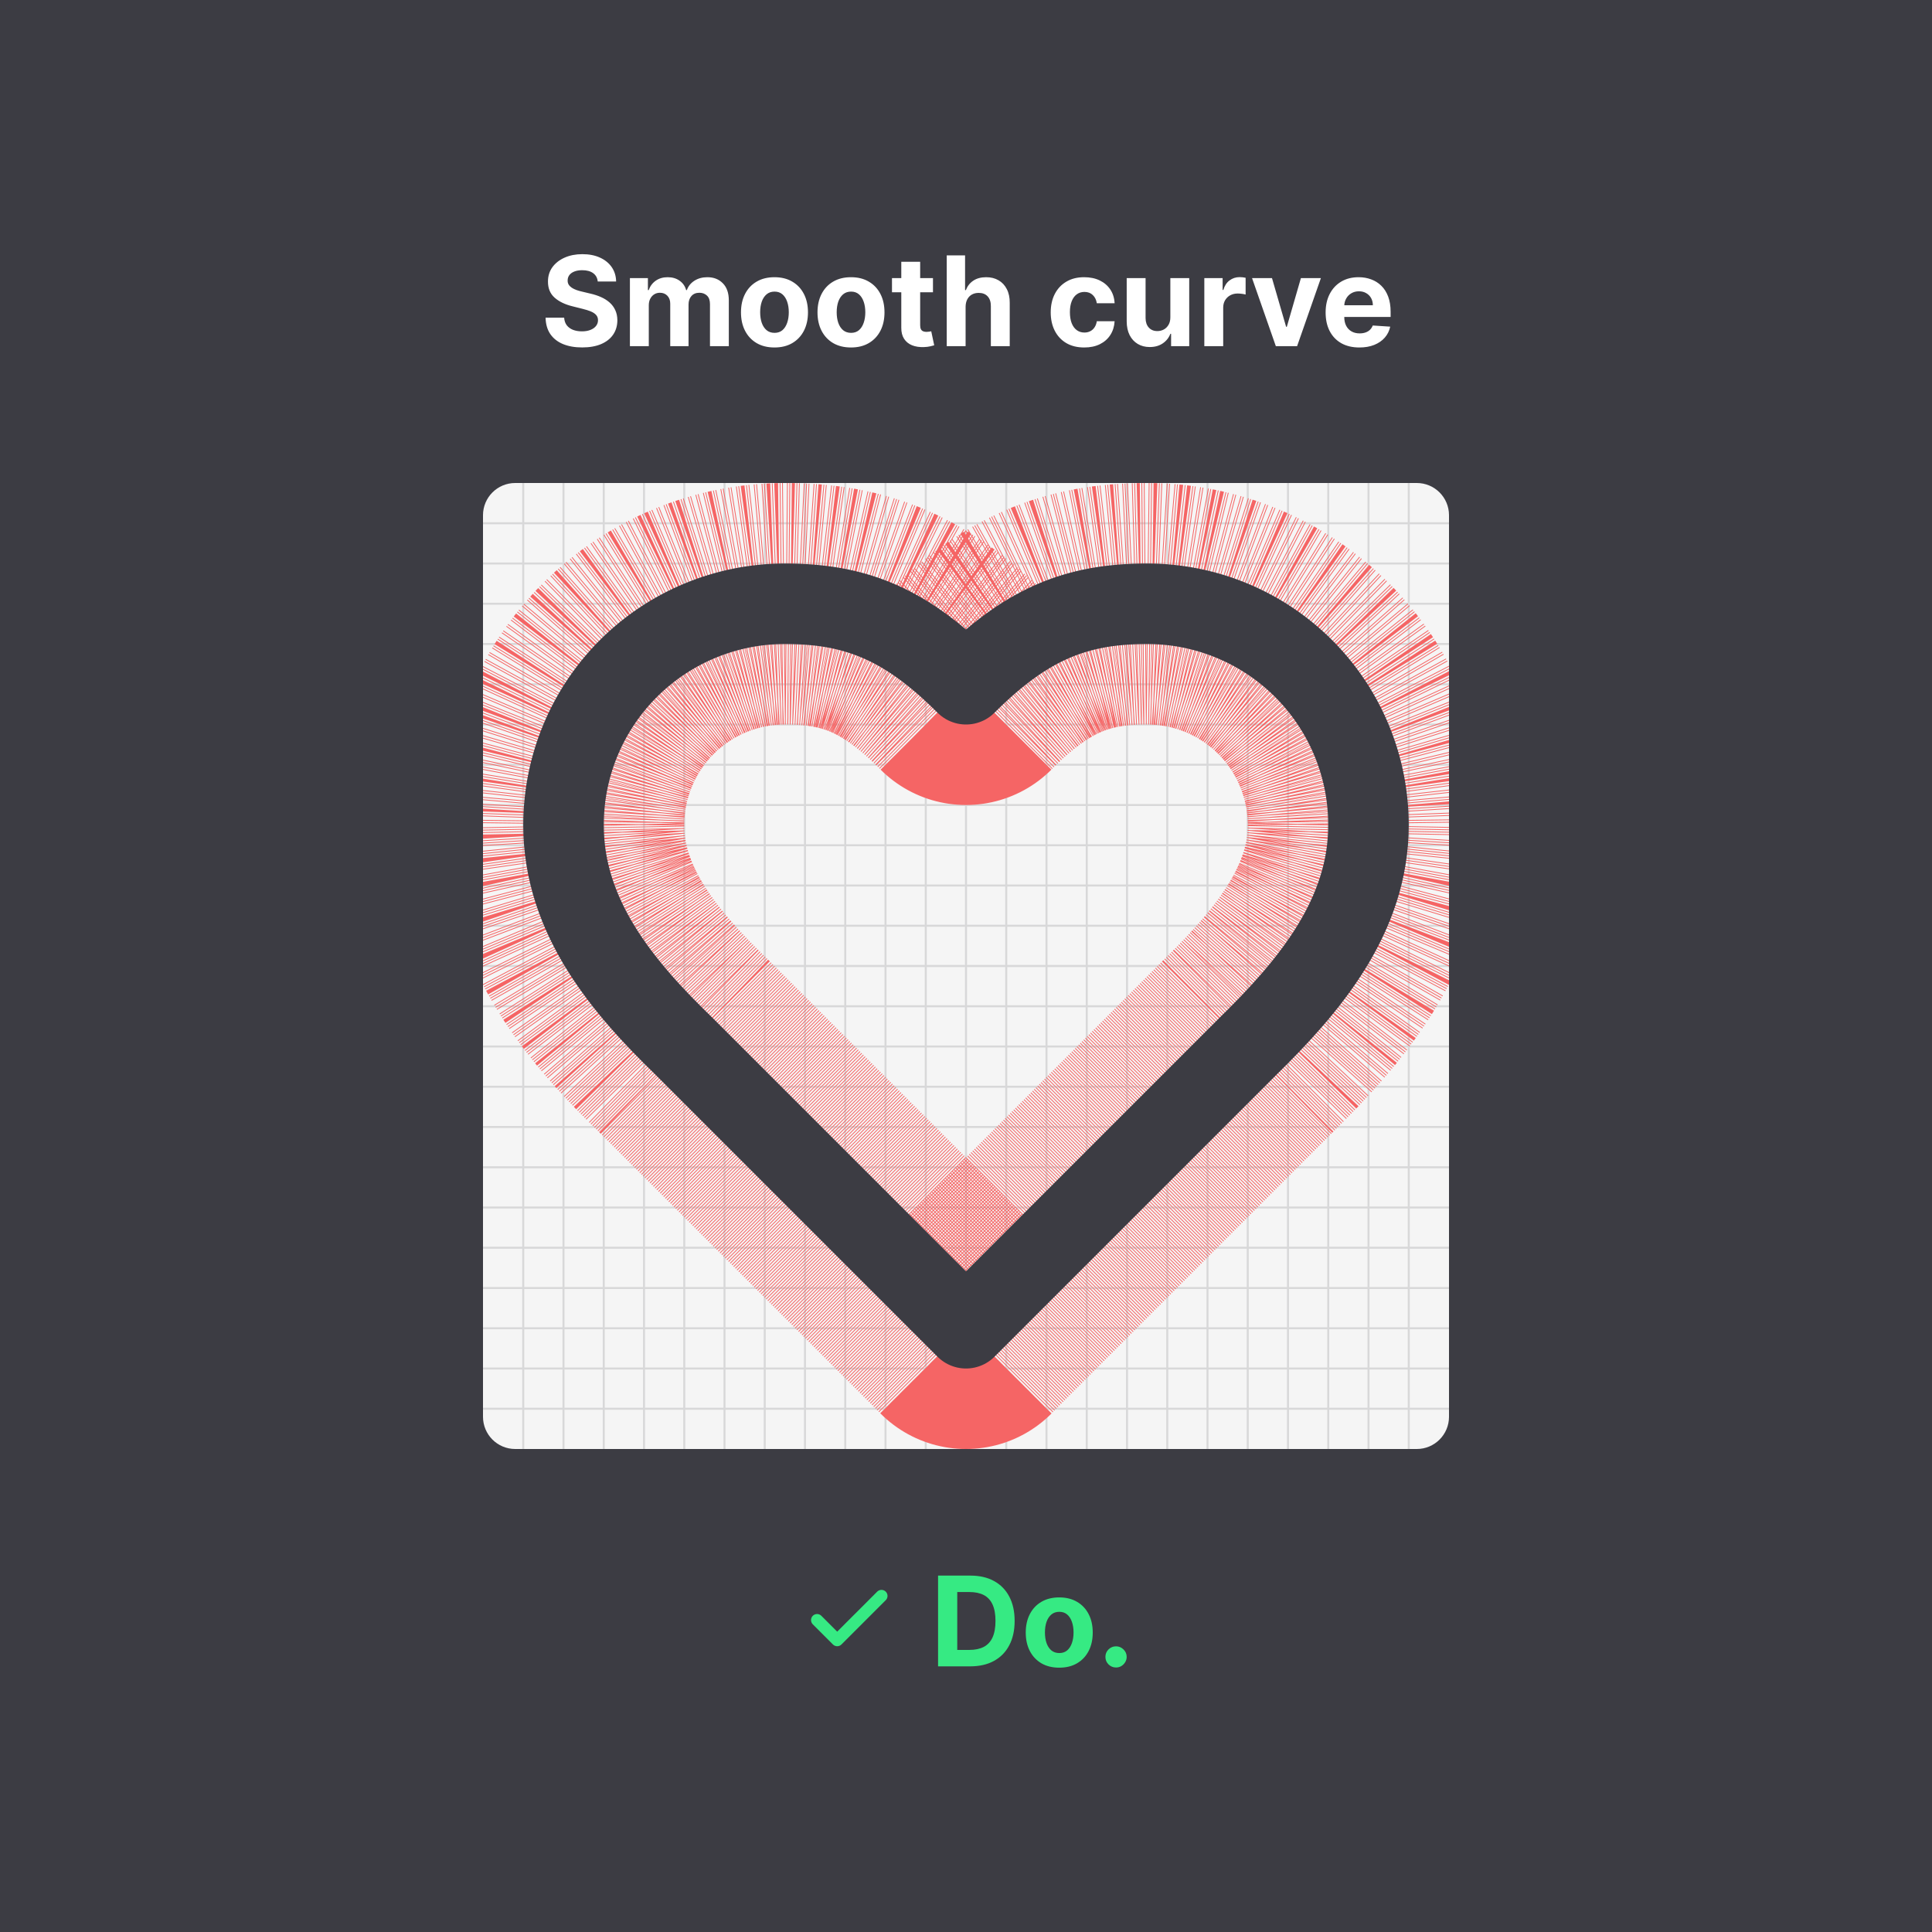
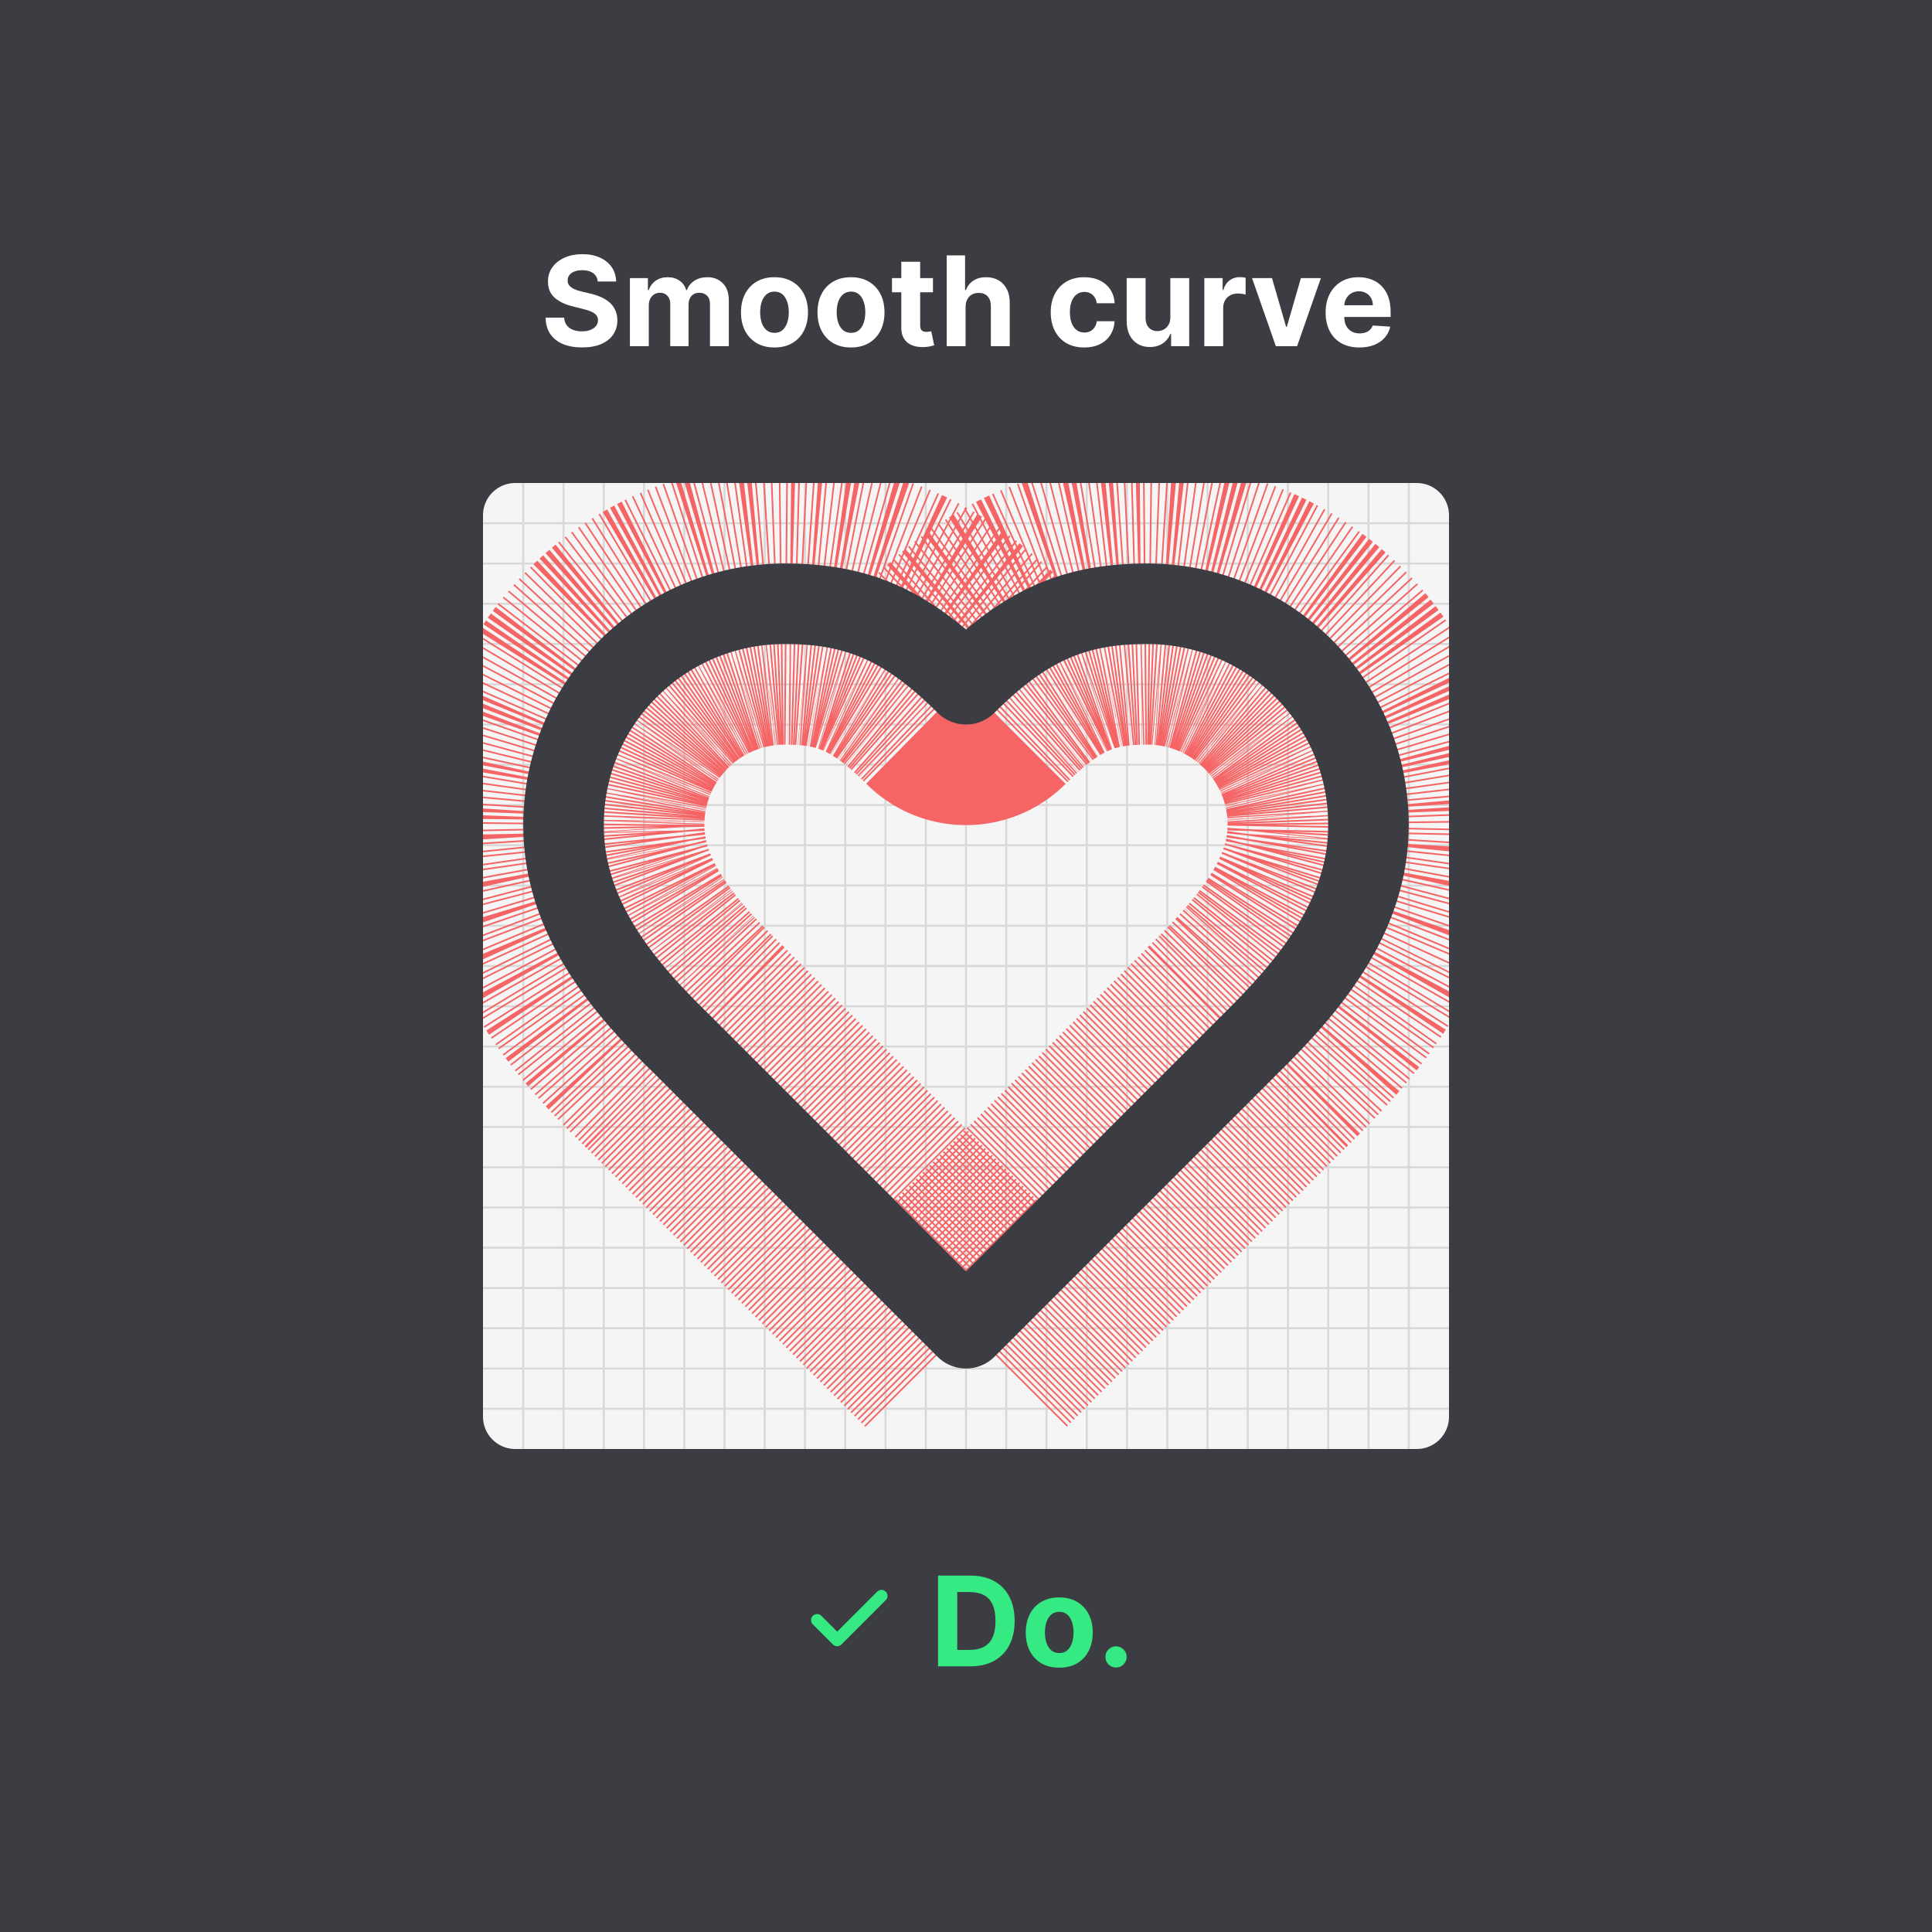
<svg xmlns="http://www.w3.org/2000/svg" width="480" height="480" viewBox="0 0 480 480" fill="none">
  <rect width="480" height="480" fill="#3C3C43" />
  <path d="M219 396.5L208 407.5L203 402.5" stroke="#36EA83" stroke-width="3" stroke-linecap="round" stroke-linejoin="round" />
  <path d="M241.052 414H233.06V391.455H241.118C243.386 391.455 245.338 391.906 246.975 392.809C248.611 393.704 249.87 394.992 250.751 396.673C251.639 398.353 252.083 400.364 252.083 402.705C252.083 405.054 251.639 407.072 250.751 408.76C249.87 410.448 248.604 411.743 246.953 412.646C245.309 413.549 243.342 414 241.052 414ZM237.827 409.916H240.854C242.263 409.916 243.448 409.666 244.41 409.167C245.379 408.661 246.105 407.879 246.59 406.822C247.081 405.758 247.327 404.386 247.327 402.705C247.327 401.039 247.081 399.678 246.59 398.621C246.105 397.564 245.382 396.786 244.421 396.287C243.459 395.788 242.274 395.539 240.865 395.539H237.827V409.916ZM263.166 414.33C261.456 414.33 259.977 413.967 258.729 413.24C257.489 412.507 256.531 411.486 255.856 410.18C255.181 408.866 254.843 407.344 254.843 405.612C254.843 403.865 255.181 402.338 255.856 401.032C256.531 399.718 257.489 398.698 258.729 397.972C259.977 397.238 261.456 396.871 263.166 396.871C264.876 396.871 266.351 397.238 267.591 397.972C268.839 398.698 269.8 399.718 270.475 401.032C271.151 402.338 271.488 403.865 271.488 405.612C271.488 407.344 271.151 408.866 270.475 410.18C269.8 411.486 268.839 412.507 267.591 413.24C266.351 413.967 264.876 414.33 263.166 414.33ZM263.188 410.697C263.966 410.697 264.615 410.477 265.136 410.037C265.657 409.589 266.05 408.98 266.314 408.21C266.586 407.439 266.721 406.562 266.721 405.578C266.721 404.595 266.586 403.718 266.314 402.947C266.05 402.177 265.657 401.568 265.136 401.12C264.615 400.672 263.966 400.449 263.188 400.449C262.402 400.449 261.742 400.672 261.206 401.12C260.678 401.568 260.278 402.177 260.006 402.947C259.742 403.718 259.61 404.595 259.61 405.578C259.61 406.562 259.742 407.439 260.006 408.21C260.278 408.98 260.678 409.589 261.206 410.037C261.742 410.477 262.402 410.697 263.188 410.697ZM277.279 414.286C276.552 414.286 275.928 414.029 275.407 413.516C274.893 412.995 274.637 412.371 274.637 411.644C274.637 410.925 274.893 410.308 275.407 409.795C275.928 409.281 276.552 409.024 277.279 409.024C277.983 409.024 278.6 409.281 279.128 409.795C279.656 410.308 279.921 410.925 279.921 411.644C279.921 412.129 279.796 412.573 279.546 412.976C279.304 413.373 278.985 413.692 278.589 413.934C278.192 414.169 277.756 414.286 277.279 414.286Z" fill="#36EA83" />
  <path d="M148.506 69.939C148.418 69.05 148.04 68.361 147.372 67.869C146.704 67.377 145.798 67.131 144.653 67.131C143.875 67.131 143.218 67.242 142.682 67.462C142.147 67.674 141.736 67.972 141.449 68.353C141.171 68.735 141.031 69.168 141.031 69.652C141.016 70.056 141.101 70.408 141.284 70.709C141.475 71.01 141.736 71.271 142.066 71.491C142.396 71.704 142.778 71.891 143.211 72.052C143.644 72.206 144.106 72.338 144.598 72.448L146.623 72.933C147.607 73.153 148.51 73.447 149.332 73.814C150.154 74.18 150.865 74.632 151.467 75.168C152.069 75.703 152.535 76.335 152.865 77.061C153.203 77.788 153.375 78.621 153.383 79.56C153.375 80.94 153.023 82.136 152.326 83.149C151.636 84.154 150.638 84.936 149.332 85.494C148.033 86.044 146.466 86.319 144.631 86.319C142.811 86.319 141.226 86.04 139.875 85.483C138.532 84.925 137.483 84.099 136.727 83.006C135.978 81.905 135.586 80.543 135.549 78.921H140.161C140.213 79.677 140.429 80.309 140.811 80.815C141.2 81.314 141.717 81.692 142.363 81.949C143.016 82.198 143.754 82.323 144.576 82.323C145.383 82.323 146.084 82.206 146.678 81.971C147.28 81.736 147.746 81.409 148.077 80.991C148.407 80.573 148.572 80.092 148.572 79.549C148.572 79.043 148.422 78.617 148.121 78.272C147.827 77.927 147.394 77.633 146.822 77.391C146.256 77.149 145.563 76.929 144.741 76.731L142.286 76.114C140.385 75.652 138.884 74.929 137.784 73.946C136.683 72.962 136.136 71.638 136.143 69.972C136.136 68.606 136.499 67.414 137.233 66.394C137.974 65.374 138.991 64.577 140.283 64.005C141.574 63.432 143.042 63.146 144.686 63.146C146.359 63.146 147.82 63.432 149.067 64.005C150.322 64.577 151.298 65.374 151.996 66.394C152.693 67.414 153.052 68.596 153.074 69.939H148.506ZM156.501 86V69.091H160.97V72.074H161.168C161.521 71.084 162.108 70.302 162.93 69.729C163.752 69.157 164.735 68.871 165.88 68.871C167.04 68.871 168.027 69.161 168.841 69.74C169.656 70.313 170.199 71.091 170.471 72.074H170.647C170.992 71.106 171.616 70.331 172.518 69.751C173.428 69.164 174.503 68.871 175.744 68.871C177.322 68.871 178.602 69.374 179.586 70.379C180.576 71.377 181.072 72.793 181.072 74.628V86H176.393V75.553C176.393 74.614 176.144 73.909 175.645 73.439C175.146 72.97 174.522 72.735 173.773 72.735C172.922 72.735 172.258 73.006 171.781 73.549C171.304 74.085 171.065 74.793 171.065 75.674V86H166.519V75.454C166.519 74.624 166.28 73.964 165.803 73.472C165.333 72.981 164.713 72.735 163.943 72.735C163.422 72.735 162.952 72.867 162.534 73.131C162.123 73.388 161.796 73.751 161.554 74.221C161.312 74.683 161.19 75.226 161.19 75.85V86H156.501ZM192.416 86.33C190.706 86.33 189.227 85.967 187.98 85.24C186.739 84.507 185.782 83.486 185.106 82.18C184.431 80.866 184.094 79.344 184.094 77.612C184.094 75.865 184.431 74.338 185.106 73.032C185.782 71.718 186.739 70.698 187.98 69.972C189.227 69.238 190.706 68.871 192.416 68.871C194.126 68.871 195.601 69.238 196.842 69.972C198.089 70.698 199.051 71.718 199.726 73.032C200.401 74.338 200.739 75.865 200.739 77.612C200.739 79.344 200.401 80.866 199.726 82.18C199.051 83.486 198.089 84.507 196.842 85.24C195.601 85.967 194.126 86.33 192.416 86.33ZM192.438 82.697C193.216 82.697 193.866 82.477 194.387 82.037C194.908 81.589 195.3 80.98 195.565 80.21C195.836 79.439 195.972 78.562 195.972 77.579C195.972 76.595 195.836 75.718 195.565 74.947C195.3 74.177 194.908 73.568 194.387 73.12C193.866 72.672 193.216 72.448 192.438 72.448C191.653 72.448 190.992 72.672 190.457 73.12C189.928 73.568 189.528 74.177 189.257 74.947C188.992 75.718 188.86 76.595 188.86 77.579C188.86 78.562 188.992 79.439 189.257 80.21C189.528 80.98 189.928 81.589 190.457 82.037C190.992 82.477 191.653 82.697 192.438 82.697ZM211.428 86.33C209.718 86.33 208.239 85.967 206.991 85.24C205.751 84.507 204.793 83.486 204.118 82.18C203.443 80.866 203.105 79.344 203.105 77.612C203.105 75.865 203.443 74.338 204.118 73.032C204.793 71.718 205.751 70.698 206.991 69.972C208.239 69.238 209.718 68.871 211.428 68.871C213.138 68.871 214.613 69.238 215.853 69.972C217.101 70.698 218.062 71.718 218.738 73.032C219.413 74.338 219.75 75.865 219.75 77.612C219.75 79.344 219.413 80.866 218.738 82.18C218.062 83.486 217.101 84.507 215.853 85.24C214.613 85.967 213.138 86.33 211.428 86.33ZM211.45 82.697C212.228 82.697 212.877 82.477 213.398 82.037C213.919 81.589 214.312 80.98 214.576 80.21C214.848 79.439 214.984 78.562 214.984 77.579C214.984 76.595 214.848 75.718 214.576 74.947C214.312 74.177 213.919 73.568 213.398 73.12C212.877 72.672 212.228 72.448 211.45 72.448C210.665 72.448 210.004 72.672 209.468 73.12C208.94 73.568 208.54 74.177 208.268 74.947C208.004 75.718 207.872 76.595 207.872 77.579C207.872 78.562 208.004 79.439 208.268 80.21C208.54 80.98 208.94 81.589 209.468 82.037C210.004 82.477 210.665 82.697 211.45 82.697ZM231.794 69.091V72.614H221.611V69.091H231.794ZM223.923 65.04H228.612V80.804C228.612 81.237 228.678 81.575 228.81 81.817C228.942 82.052 229.126 82.217 229.361 82.312C229.603 82.408 229.882 82.455 230.197 82.455C230.418 82.455 230.638 82.437 230.858 82.4C231.078 82.356 231.247 82.323 231.364 82.301L232.102 85.791C231.867 85.864 231.537 85.949 231.111 86.044C230.685 86.147 230.168 86.209 229.559 86.231C228.429 86.275 227.438 86.125 226.587 85.78C225.743 85.435 225.086 84.899 224.616 84.173C224.146 83.446 223.915 82.529 223.923 81.421V65.04ZM239.901 76.224V86H235.212V63.455H239.769V72.074H239.967C240.349 71.076 240.966 70.294 241.817 69.729C242.668 69.157 243.736 68.871 245.02 68.871C246.195 68.871 247.218 69.128 248.092 69.641C248.972 70.148 249.655 70.878 250.139 71.832C250.631 72.779 250.873 73.913 250.866 75.234V86H246.176V76.07C246.184 75.028 245.919 74.217 245.384 73.637C244.855 73.058 244.114 72.768 243.16 72.768C242.521 72.768 241.956 72.903 241.465 73.175C240.98 73.447 240.599 73.843 240.32 74.364C240.048 74.878 239.909 75.498 239.901 76.224ZM269.371 86.33C267.639 86.33 266.149 85.963 264.902 85.229C263.661 84.488 262.707 83.461 262.04 82.147C261.379 80.833 261.049 79.322 261.049 77.612C261.049 75.879 261.383 74.36 262.051 73.054C262.726 71.74 263.683 70.716 264.924 69.983C266.164 69.241 267.639 68.871 269.349 68.871C270.824 68.871 272.116 69.139 273.224 69.674C274.332 70.21 275.209 70.962 275.855 71.931C276.501 72.9 276.857 74.037 276.923 75.344H272.498C272.373 74.5 272.043 73.821 271.507 73.307C270.978 72.786 270.285 72.526 269.426 72.526C268.7 72.526 268.065 72.724 267.522 73.12C266.986 73.509 266.568 74.078 266.267 74.826C265.966 75.575 265.815 76.481 265.815 77.546C265.815 78.624 265.962 79.542 266.256 80.298C266.557 81.053 266.979 81.63 267.522 82.026C268.065 82.422 268.7 82.62 269.426 82.62C269.962 82.62 270.443 82.51 270.868 82.29C271.301 82.07 271.657 81.751 271.936 81.332C272.222 80.907 272.41 80.397 272.498 79.802H276.923C276.85 81.094 276.497 82.231 275.866 83.215C275.242 84.191 274.38 84.954 273.279 85.505C272.178 86.055 270.876 86.33 269.371 86.33ZM290.769 78.8V69.091H295.459V86H290.956V82.929H290.78C290.398 83.919 289.764 84.716 288.876 85.317C287.995 85.919 286.92 86.22 285.65 86.22C284.52 86.22 283.525 85.963 282.667 85.45C281.808 84.936 281.137 84.206 280.652 83.259C280.175 82.312 279.933 81.178 279.926 79.857V69.091H284.615V79.021C284.623 80.019 284.89 80.808 285.419 81.387C285.947 81.967 286.656 82.257 287.544 82.257C288.109 82.257 288.637 82.129 289.129 81.872C289.62 81.608 290.017 81.219 290.318 80.705C290.626 80.191 290.776 79.556 290.769 78.8ZM299.21 86V69.091H303.756V72.041H303.932C304.241 70.992 304.758 70.199 305.485 69.663C306.211 69.12 307.048 68.849 307.995 68.849C308.229 68.849 308.483 68.863 308.754 68.893C309.026 68.922 309.264 68.963 309.47 69.014V73.175C309.25 73.109 308.945 73.05 308.556 72.999C308.167 72.948 307.811 72.922 307.488 72.922C306.798 72.922 306.182 73.072 305.639 73.373C305.103 73.667 304.677 74.078 304.362 74.606C304.054 75.135 303.899 75.744 303.899 76.434V86H299.21ZM328.173 69.091L322.262 86H316.978L311.066 69.091H316.02L319.532 81.189H319.708L323.208 69.091H328.173ZM337.734 86.33C335.995 86.33 334.498 85.978 333.243 85.273C331.995 84.562 331.034 83.556 330.358 82.257C329.683 80.951 329.346 79.406 329.346 77.623C329.346 75.883 329.683 74.357 330.358 73.043C331.034 71.729 331.984 70.706 333.21 69.972C334.443 69.238 335.888 68.871 337.547 68.871C338.663 68.871 339.701 69.05 340.662 69.41C341.631 69.762 342.475 70.294 343.194 71.006C343.921 71.718 344.486 72.614 344.89 73.692C345.293 74.764 345.495 76.019 345.495 77.457V78.745H331.217V75.839H341.081C341.081 75.164 340.934 74.566 340.64 74.045C340.347 73.524 339.94 73.116 339.418 72.823C338.905 72.522 338.307 72.371 337.624 72.371C336.912 72.371 336.281 72.537 335.731 72.867C335.188 73.19 334.762 73.626 334.454 74.177C334.145 74.72 333.988 75.325 333.98 75.993V78.756C333.98 79.593 334.134 80.316 334.443 80.925C334.758 81.534 335.202 82.004 335.775 82.334C336.347 82.664 337.026 82.829 337.811 82.829C338.332 82.829 338.809 82.756 339.242 82.609C339.675 82.463 340.046 82.242 340.354 81.949C340.662 81.655 340.897 81.296 341.059 80.87L345.396 81.156C345.176 82.198 344.725 83.108 344.042 83.886C343.367 84.657 342.494 85.259 341.422 85.692C340.358 86.117 339.129 86.33 337.734 86.33Z" fill="white" />
  <g clip-path="url(#clip0_1612_15659)">
    <rect x="120" y="120" width="240" height="240" rx="8" fill="#F5F5F5" />
    <path d="M120 130H360" stroke="#D8D8D9" stroke-width="0.5" />
    <path d="M130 120V360" stroke="#D8D8D9" stroke-width="0.5" />
    <path d="M120 140H360" stroke="#D8D8D9" stroke-width="0.5" />
    <path d="M140 120V360" stroke="#D8D8D9" stroke-width="0.5" />
    <path d="M120 150H360" stroke="#D8D8D9" stroke-width="0.5" />
    <path d="M150 120V360" stroke="#D8D8D9" stroke-width="0.5" />
    <path d="M120 160H360" stroke="#D8D8D9" stroke-width="0.5" />
    <path d="M160 120V360" stroke="#D8D8D9" stroke-width="0.5" />
    <path d="M120 170H360" stroke="#D8D8D9" stroke-width="0.5" />
    <path d="M170 120V360" stroke="#D8D8D9" stroke-width="0.5" />
    <path d="M120 180H360" stroke="#D8D8D9" stroke-width="0.5" />
    <path d="M180 120V360" stroke="#D8D8D9" stroke-width="0.5" />
    <path d="M120 190H360" stroke="#D8D8D9" stroke-width="0.5" />
    <path d="M190 120V360" stroke="#D8D8D9" stroke-width="0.5" />
    <path d="M120 200H360" stroke="#D8D8D9" stroke-width="0.5" />
    <path d="M200 120V360" stroke="#D8D8D9" stroke-width="0.5" />
    <path d="M120 210H360" stroke="#D8D8D9" stroke-width="0.5" />
    <path d="M210 120V360" stroke="#D8D8D9" stroke-width="0.5" />
    <path d="M120 220H360" stroke="#D8D8D9" stroke-width="0.5" />
    <path d="M220 120V360" stroke="#D8D8D9" stroke-width="0.5" />
    <path d="M120 230H360" stroke="#D8D8D9" stroke-width="0.5" />
    <path d="M230 120V360" stroke="#D8D8D9" stroke-width="0.5" />
    <path d="M120 240H360" stroke="#D8D8D9" stroke-width="0.5" />
    <path d="M240 120V360" stroke="#D8D8D9" stroke-width="0.5" />
    <path d="M120 250H360" stroke="#D8D8D9" stroke-width="0.5" />
    <path d="M250 120V360" stroke="#D8D8D9" stroke-width="0.5" />
    <path d="M120 260H360" stroke="#D8D8D9" stroke-width="0.5" />
    <path d="M260 120V360" stroke="#D8D8D9" stroke-width="0.5" />
    <path d="M120 270H360" stroke="#D8D8D9" stroke-width="0.5" />
    <path d="M270 120V360" stroke="#D8D8D9" stroke-width="0.5" />
    <path d="M120 280H360" stroke="#D8D8D9" stroke-width="0.5" />
    <path d="M280 120V360" stroke="#D8D8D9" stroke-width="0.5" />
    <path d="M120 290H360" stroke="#D8D8D9" stroke-width="0.5" />
    <path d="M290 120V360" stroke="#D8D8D9" stroke-width="0.5" />
    <path d="M120 300H360" stroke="#D8D8D9" stroke-width="0.5" />
    <path d="M300 120V360" stroke="#D8D8D9" stroke-width="0.5" />
    <path d="M120 310H360" stroke="#D8D8D9" stroke-width="0.5" />
    <path d="M310 120V360" stroke="#D8D8D9" stroke-width="0.5" />
    <path d="M120 320H360" stroke="#D8D8D9" stroke-width="0.5" />
    <path d="M320 120V360" stroke="#D8D8D9" stroke-width="0.5" />
    <path d="M120 330H360" stroke="#D8D8D9" stroke-width="0.5" />
    <path d="M330 120V360" stroke="#D8D8D9" stroke-width="0.5" />
    <path d="M120 340H360" stroke="#D8D8D9" stroke-width="0.5" />
    <path d="M340 120V360" stroke="#D8D8D9" stroke-width="0.5" />
    <path d="M120 350H360" stroke="#D8D8D9" stroke-width="0.5" />
    <path d="M350 120V360" stroke="#D8D8D9" stroke-width="0.5" />
  </g>
  <g clip-path="url(#clip1_1612_15659)">
-     <path d="M310 260C324.9 245.4 340 227.9 340 205C340 190.413 334.205 176.424 323.891 166.109C313.576 155.795 299.587 150 285 150C267.4 150 255 155 240 170C225 155 212.6 150 195 150C180.413 150 166.424 155.795 156.109 166.109C145.795 176.424 140 190.413 140 205C140 228 155 245.5 170 260L240 330L310 260Z" stroke="#F56565" stroke-width="60" stroke-linejoin="round" stroke-dasharray="0.2 0.4" />
+     <g id="embed-lucide-heart" stroke="#F56565" stroke-width="7" stroke-dasharray="0.04 0.08" stroke-linejoin="round" transform="translate(120 120), scale(10)">
+       <path d="M19 14c1.49-1.46 3-3.21 3-5.5A5.5 5.5 0 0 0 16.5 3c-1.76 0-3 .5-4.5 2-1.5-1.5-2.74-2-4.5-2A5.5 5.5 0 0 0 2 8.5c0 2.3 1.5 4.05 3 5.5l7 7Z" />
+     </g>
  </g>
-   <path d="M310 260C324.9 245.4 340 227.9 340 205C340 190.413 334.205 176.424 323.891 166.109C313.576 155.795 299.587 150 285 150C267.4 150 255 155 240 170C225 155 212.6 150 195 150C180.413 150 166.424 155.795 156.109 166.109C145.795 176.424 140 190.413 140 205C140 228 155 245.5 170 260L240 330L310 260Z" stroke="#3C3C43" stroke-width="20" stroke-linecap="round" stroke-linejoin="round" />
+   <g id="embed-lucide-heart" stroke="#3C3C43" stroke-width="2" stroke-linecap="round" stroke-linejoin="round" transform="translate(120 120), scale(10)">
+     <path d="M19 14c1.49-1.46 3-3.21 3-5.5A5.5 5.5 0 0 0 16.5 3c-1.76 0-3 .5-4.5 2-1.5-1.5-2.74-2-4.5-2A5.5 5.5 0 0 0 2 8.5c0 2.3 1.5 4.05 3 5.5l7 7Z" />
+   </g>
  <defs>
    <clipPath id="clip0_1612_15659">
      <rect x="120" y="120" width="240" height="240" rx="8" fill="white" />
    </clipPath>
    <clipPath id="clip1_1612_15659">
      <rect width="240" height="240" fill="white" transform="translate(120 120)" />
    </clipPath>
  </defs>
</svg>
